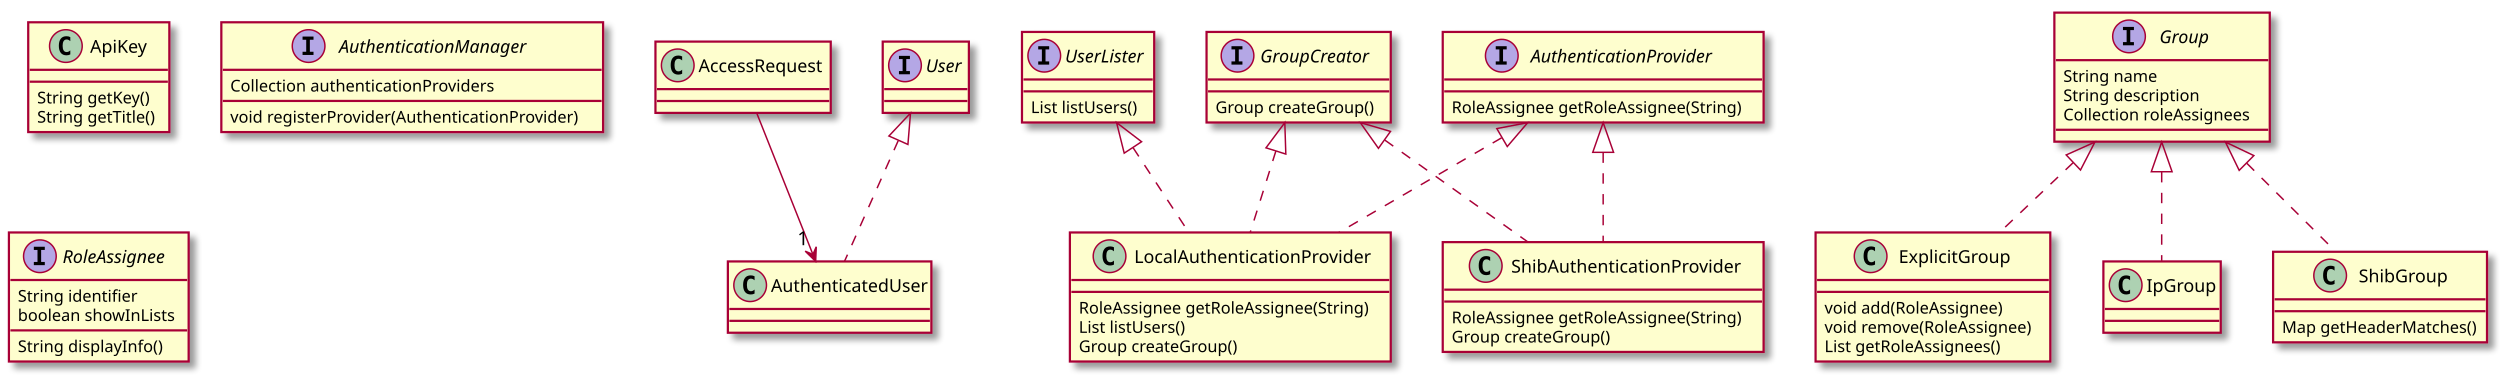
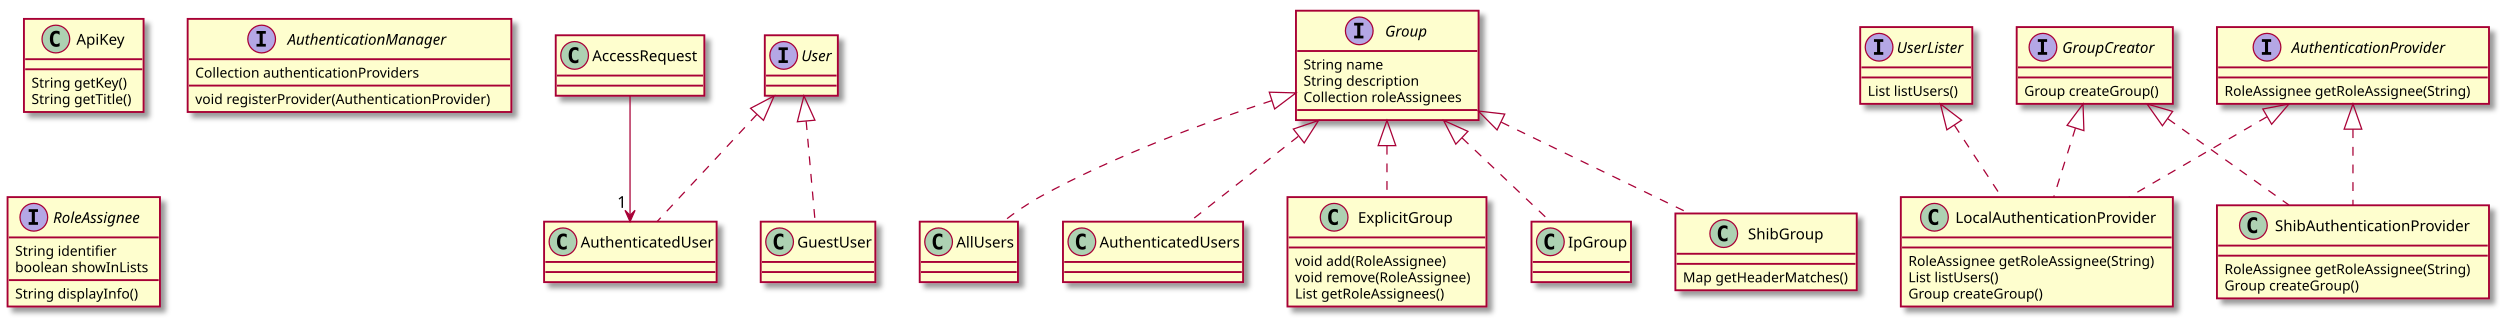
- <svg xmlns="http://www.w3.org/2000/svg" height="252pt" style="width:1683px;height:252px;" version="1.1" viewBox="0 0 1683 252" width="1683pt">
+ <svg xmlns="http://www.w3.org/2000/svg" height="252pt" style="width:1985px;height:252px;" version="1.1" viewBox="0 0 1985 252" width="1985pt">
  <defs>
    <filter height="300%" id="f1" width="300%" x="-1" y="-1">
      <feGaussianBlur result="blurOut" stdDeviation="2.0" />
      <feColorMatrix in="blurOut" result="blurOut2" type="matrix" values="0 0 0 0 0 0 0 0 0 0 0 0 0 0 0 0 0 0 .4 0" />
      <feOffset dx="4.0" dy="4.0" in="blurOut2" result="blurOut3" />
      <feBlend in="SourceGraphic" in2="blurOut3" mode="normal" />
    </filter>
  </defs>
  <g>
    <rect fill="#FEFECE" filter="url(#f1)" height="48" style="stroke: #A80036; stroke-width: 1.5;" width="118" x="441.25" y="28" />
    <ellipse cx="456.25" cy="44" fill="#ADD1B2" rx="11" ry="11" style="stroke: #A80036; stroke-width: 1.0;" />
    <path d="M459.223,49.643 Q458.642,49.942 458.003,50.091 Q457.364,50.241 456.658,50.241 Q454.151,50.241 452.832,48.589 Q451.512,46.937 451.512,43.816 Q451.512,40.687 452.832,39.035 Q454.151,37.383 456.658,37.383 Q457.364,37.383 458.011,37.532 Q458.659,37.682 459.223,37.98 L459.223,40.703 Q458.592,40.122 457.999,39.852 Q457.405,39.583 456.774,39.583 Q455.43,39.583 454.745,40.649 Q454.06,41.716 454.06,43.816 Q454.06,45.908 454.745,46.974 Q455.43,48.041 456.774,48.041 Q457.405,48.041 457.999,47.771 Q458.592,47.502 459.223,46.92 Z " />
    <text fill="#000000" font-family="sans-serif" font-size="12" lengthAdjust="spacingAndGlyphs" textLength="86" x="470.25" y="48.535">AccessRequest</text>
    <line style="stroke: #A80036; stroke-width: 1.5;" x1="442.25" x2="558.25" y1="60" y2="60" />
    <line style="stroke: #A80036; stroke-width: 1.5;" x1="442.25" x2="558.25" y1="68" y2="68" />
+     <rect fill="#FEFECE" filter="url(#f1)" height="48" style="stroke: #A80036; stroke-width: 1.5;" width="78" x="730.25" y="176" />
+     <ellipse cx="745.25" cy="192" fill="#ADD1B2" rx="11" ry="11" style="stroke: #A80036; stroke-width: 1.0;" />
+     <path d="M748.223,197.643 Q747.642,197.942 747.003,198.091 Q746.364,198.241 745.658,198.241 Q743.151,198.241 741.832,196.589 Q740.512,194.937 740.512,191.816 Q740.512,188.686 741.832,187.035 Q743.151,185.383 745.658,185.383 Q746.364,185.383 747.011,185.532 Q747.659,185.682 748.223,185.981 L748.223,188.703 Q747.592,188.122 746.999,187.852 Q746.405,187.583 745.774,187.583 Q744.43,187.583 743.745,188.649 Q743.06,189.716 743.06,191.816 Q743.06,193.908 743.745,194.974 Q744.43,196.041 745.774,196.041 Q746.405,196.041 746.999,195.771 Q747.592,195.501 748.223,194.92 Z " />
+     <text fill="#000000" font-family="sans-serif" font-size="12" lengthAdjust="spacingAndGlyphs" textLength="46" x="759.25" y="196.535">AllUsers</text>
+     <line style="stroke: #A80036; stroke-width: 1.5;" x1="731.25" x2="807.25" y1="208" y2="208" />
+     <line style="stroke: #A80036; stroke-width: 1.5;" x1="731.25" x2="807.25" y1="216" y2="216" />
    <rect fill="#FEFECE" filter="url(#f1)" height="73.91" style="stroke: #A80036; stroke-width: 1.5;" width="95" x="19" y="15" />
    <ellipse cx="44.35" cy="31" fill="#ADD1B2" rx="11" ry="11" style="stroke: #A80036; stroke-width: 1.0;" />
    <path d="M47.323,36.643 Q46.742,36.942 46.103,37.091 Q45.464,37.241 44.758,37.241 Q42.251,37.241 40.931,35.589 Q39.612,33.937 39.612,30.816 Q39.612,27.686 40.931,26.035 Q42.251,24.383 44.758,24.383 Q45.464,24.383 46.111,24.532 Q46.759,24.682 47.323,24.98 L47.323,27.703 Q46.692,27.122 46.099,26.852 Q45.505,26.582 44.874,26.582 Q43.53,26.582 42.845,27.649 Q42.16,28.716 42.16,30.816 Q42.16,32.908 42.845,33.974 Q43.53,35.041 44.874,35.041 Q45.505,35.041 46.099,34.771 Q46.692,34.502 47.323,33.92 Z " />
    <text fill="#000000" font-family="sans-serif" font-size="12" lengthAdjust="spacingAndGlyphs" textLength="40" x="60.65" y="35.535">ApiKey</text>
    <line style="stroke: #A80036; stroke-width: 1.5;" x1="20" x2="113" y1="47" y2="47" />
    <line style="stroke: #A80036; stroke-width: 1.5;" x1="20" x2="113" y1="55" y2="55" />
    <text fill="#000000" font-family="sans-serif" font-size="11" lengthAdjust="spacingAndGlyphs" textLength="79" x="25" y="69.635">String getKey()</text>
    <text fill="#000000" font-family="sans-serif" font-size="11" lengthAdjust="spacingAndGlyphs" textLength="83" x="25" y="82.59">String getTitle()</text>
-     <rect fill="#FEFECE" filter="url(#f1)" height="48" style="stroke: #A80036; stroke-width: 1.5;" width="137" x="490" y="176" />
-     <ellipse cx="505" cy="192" fill="#ADD1B2" rx="11" ry="11" style="stroke: #A80036; stroke-width: 1.0;" />
-     <path d="M507.973,197.643 Q507.392,197.942 506.753,198.091 Q506.114,198.241 505.408,198.241 Q502.901,198.241 501.582,196.589 Q500.262,194.937 500.262,191.816 Q500.262,188.686 501.582,187.035 Q502.901,185.383 505.408,185.383 Q506.114,185.383 506.761,185.532 Q507.409,185.682 507.973,185.981 L507.973,188.703 Q507.342,188.122 506.749,187.852 Q506.155,187.583 505.524,187.583 Q504.18,187.583 503.495,188.649 Q502.81,189.716 502.81,191.816 Q502.81,193.908 503.495,194.974 Q504.18,196.041 505.524,196.041 Q506.155,196.041 506.749,195.771 Q507.342,195.501 507.973,194.92 Z " />
-     <text fill="#000000" font-family="sans-serif" font-size="12" lengthAdjust="spacingAndGlyphs" textLength="105" x="519" y="196.535">AuthenticatedUser</text>
-     <line style="stroke: #A80036; stroke-width: 1.5;" x1="491" x2="626" y1="208" y2="208" />
-     <line style="stroke: #A80036; stroke-width: 1.5;" x1="491" x2="626" y1="216" y2="216" />
+     <rect fill="#FEFECE" filter="url(#f1)" height="48" style="stroke: #A80036; stroke-width: 1.5;" width="137" x="432" y="176" />
+     <ellipse cx="447" cy="192" fill="#ADD1B2" rx="11" ry="11" style="stroke: #A80036; stroke-width: 1.0;" />
+     <path d="M449.973,197.643 Q449.392,197.942 448.753,198.091 Q448.114,198.241 447.408,198.241 Q444.901,198.241 443.582,196.589 Q442.262,194.937 442.262,191.816 Q442.262,188.686 443.582,187.035 Q444.901,185.383 447.408,185.383 Q448.114,185.383 448.761,185.532 Q449.409,185.682 449.973,185.981 L449.973,188.703 Q449.342,188.122 448.749,187.852 Q448.155,187.583 447.524,187.583 Q446.18,187.583 445.495,188.649 Q444.81,189.716 444.81,191.816 Q444.81,193.908 445.495,194.974 Q446.18,196.041 447.524,196.041 Q448.155,196.041 448.749,195.771 Q449.342,195.501 449.973,194.92 Z " />
+     <text fill="#000000" font-family="sans-serif" font-size="12" lengthAdjust="spacingAndGlyphs" textLength="105" x="461" y="196.535">AuthenticatedUser</text>
+     <line style="stroke: #A80036; stroke-width: 1.5;" x1="433" x2="568" y1="208" y2="208" />
+     <line style="stroke: #A80036; stroke-width: 1.5;" x1="433" x2="568" y1="216" y2="216" />
+     <rect fill="#FEFECE" filter="url(#f1)" height="48" style="stroke: #A80036; stroke-width: 1.5;" width="143" x="844" y="176" />
+     <ellipse cx="859" cy="192" fill="#ADD1B2" rx="11" ry="11" style="stroke: #A80036; stroke-width: 1.0;" />
+     <path d="M861.973,197.643 Q861.392,197.942 860.753,198.091 Q860.114,198.241 859.408,198.241 Q856.901,198.241 855.582,196.589 Q854.262,194.937 854.262,191.816 Q854.262,188.686 855.582,187.035 Q856.901,185.383 859.408,185.383 Q860.114,185.383 860.761,185.532 Q861.409,185.682 861.973,185.981 L861.973,188.703 Q861.342,188.122 860.749,187.852 Q860.155,187.583 859.524,187.583 Q858.18,187.583 857.495,188.649 Q856.81,189.716 856.81,191.816 Q856.81,193.908 857.495,194.974 Q858.18,196.041 859.524,196.041 Q860.155,196.041 860.749,195.771 Q861.342,195.501 861.973,194.92 Z " />
+     <text fill="#000000" font-family="sans-serif" font-size="12" lengthAdjust="spacingAndGlyphs" textLength="111" x="873" y="196.535">AuthenticatedUsers</text>
+     <line style="stroke: #A80036; stroke-width: 1.5;" x1="845" x2="986" y1="208" y2="208" />
+     <line style="stroke: #A80036; stroke-width: 1.5;" x1="845" x2="986" y1="216" y2="216" />
    <rect fill="#FEFECE" filter="url(#f1)" height="73.91" style="stroke: #A80036; stroke-width: 1.5;" width="257" x="149" y="15" />
    <ellipse cx="207.75" cy="31" fill="#B4A7E5" rx="11" ry="11" style="stroke: #A80036; stroke-width: 1.0;" />
    <path d="M203.678,26.765 L203.678,24.607 L211.057,24.607 L211.057,26.765 L208.592,26.765 L208.592,34.842 L211.057,34.842 L211.057,37 L203.678,37 L203.678,34.842 L206.143,34.842 L206.143,26.765 Z " />
    <text fill="#000000" font-family="sans-serif" font-size="12" font-style="italic" lengthAdjust="spacingAndGlyphs" textLength="131" x="228.25" y="35.535">AuthenticationManager</text>
    <line style="stroke: #A80036; stroke-width: 1.5;" x1="150" x2="405" y1="47" y2="47" />
    <text fill="#000000" font-family="sans-serif" font-size="11" lengthAdjust="spacingAndGlyphs" textLength="185" x="155" y="61.635">Collection authenticationProviders</text>
    <line style="stroke: #A80036; stroke-width: 1.5;" x1="150" x2="405" y1="67.955" y2="67.955" />
    <text fill="#000000" font-family="sans-serif" font-size="11" lengthAdjust="spacingAndGlyphs" textLength="245" x="155" y="82.59">void registerProvider(AuthenticationProvider)</text>
-     <rect fill="#FEFECE" filter="url(#f1)" height="60.955" style="stroke: #A80036; stroke-width: 1.5;" width="216" x="971.25" y="21.5" />
-     <ellipse cx="1011" cy="37.5" fill="#B4A7E5" rx="11" ry="11" style="stroke: #A80036; stroke-width: 1.0;" />
-     <path d="M1006.928,33.265 L1006.928,31.107 L1014.307,31.107 L1014.307,33.265 L1011.842,33.265 L1011.842,41.342 L1014.307,41.342 L1014.307,43.5 L1006.928,43.5 L1006.928,41.342 L1009.393,41.342 L1009.393,33.265 Z " />
-     <text fill="#000000" font-family="sans-serif" font-size="12" font-style="italic" lengthAdjust="spacingAndGlyphs" textLength="129" x="1030.5" y="42.035">AuthenticationProvider</text>
-     <line style="stroke: #A80036; stroke-width: 1.5;" x1="972.25" x2="1186.25" y1="53.5" y2="53.5" />
-     <line style="stroke: #A80036; stroke-width: 1.5;" x1="972.25" x2="1186.25" y1="61.5" y2="61.5" />
-     <text fill="#000000" font-family="sans-serif" font-size="11" lengthAdjust="spacingAndGlyphs" textLength="204" x="977.25" y="76.135">RoleAssignee getRoleAssignee(String)</text>
-     <rect fill="#FEFECE" filter="url(#f1)" height="86.865" style="stroke: #A80036; stroke-width: 1.5;" width="158" x="1222.25" y="156.5" />
-     <ellipse cx="1259.3" cy="172.5" fill="#ADD1B2" rx="11" ry="11" style="stroke: #A80036; stroke-width: 1.0;" />
-     <path d="M1262.273,178.143 Q1261.692,178.442 1261.053,178.591 Q1260.414,178.741 1259.708,178.741 Q1257.201,178.741 1255.881,177.089 Q1254.562,175.437 1254.562,172.316 Q1254.562,169.186 1255.881,167.535 Q1257.201,165.883 1259.708,165.883 Q1260.414,165.883 1261.061,166.032 Q1261.709,166.182 1262.273,166.481 L1262.273,169.203 Q1261.642,168.622 1261.049,168.352 Q1260.455,168.083 1259.824,168.083 Q1258.48,168.083 1257.795,169.149 Q1257.11,170.216 1257.11,172.316 Q1257.11,174.408 1257.795,175.474 Q1258.48,176.541 1259.824,176.541 Q1260.455,176.541 1261.049,176.271 Q1261.642,176.001 1262.273,175.42 Z " />
-     <text fill="#000000" font-family="sans-serif" font-size="12" lengthAdjust="spacingAndGlyphs" textLength="77" x="1278.2" y="177.035">ExplicitGroup</text>
-     <line style="stroke: #A80036; stroke-width: 1.5;" x1="1223.25" x2="1379.25" y1="188.5" y2="188.5" />
-     <line style="stroke: #A80036; stroke-width: 1.5;" x1="1223.25" x2="1379.25" y1="196.5" y2="196.5" />
-     <text fill="#000000" font-family="sans-serif" font-size="11" lengthAdjust="spacingAndGlyphs" textLength="126" x="1228.25" y="211.135">void add(RoleAssignee)</text>
-     <text fill="#000000" font-family="sans-serif" font-size="11" lengthAdjust="spacingAndGlyphs" textLength="146" x="1228.25" y="224.09">void remove(RoleAssignee)</text>
-     <text fill="#000000" font-family="sans-serif" font-size="11" lengthAdjust="spacingAndGlyphs" textLength="125" x="1228.25" y="237.045">List getRoleAssignees()</text>
-     <rect fill="#FEFECE" filter="url(#f1)" height="86.865" style="stroke: #A80036; stroke-width: 1.5;" width="145" x="1383" y="8.5" />
-     <ellipse cx="1433.25" cy="24.5" fill="#B4A7E5" rx="11" ry="11" style="stroke: #A80036; stroke-width: 1.0;" />
-     <path d="M1429.178,20.265 L1429.178,18.107 L1436.557,18.107 L1436.557,20.265 L1434.092,20.265 L1434.092,28.342 L1436.557,28.342 L1436.557,30.5 L1429.178,30.5 L1429.178,28.342 L1431.643,28.342 L1431.643,20.265 Z " />
-     <text fill="#000000" font-family="sans-serif" font-size="12" font-style="italic" lengthAdjust="spacingAndGlyphs" textLength="36" x="1453.75" y="29.035">Group</text>
-     <line style="stroke: #A80036; stroke-width: 1.5;" x1="1384" x2="1527" y1="40.5" y2="40.5" />
-     <text fill="#000000" font-family="sans-serif" font-size="11" lengthAdjust="spacingAndGlyphs" textLength="64" x="1389" y="55.135">String name</text>
-     <text fill="#000000" font-family="sans-serif" font-size="11" lengthAdjust="spacingAndGlyphs" textLength="96" x="1389" y="68.09">String description</text>
-     <text fill="#000000" font-family="sans-serif" font-size="11" lengthAdjust="spacingAndGlyphs" textLength="133" x="1389" y="81.045">Collection roleAssignees</text>
-     <line style="stroke: #A80036; stroke-width: 1.5;" x1="1384" x2="1527" y1="87.365" y2="87.365" />
-     <rect fill="#FEFECE" filter="url(#f1)" height="60.955" style="stroke: #A80036; stroke-width: 1.5;" width="124" x="812.25" y="21.5" />
-     <ellipse cx="833.1" cy="37.5" fill="#B4A7E5" rx="11" ry="11" style="stroke: #A80036; stroke-width: 1.0;" />
-     <path d="M829.028,33.265 L829.028,31.107 L836.407,31.107 L836.407,33.265 L833.942,33.265 L833.942,41.342 L836.407,41.342 L836.407,43.5 L829.028,43.5 L829.028,41.342 L831.493,41.342 L831.493,33.265 Z " />
-     <text fill="#000000" font-family="sans-serif" font-size="12" font-style="italic" lengthAdjust="spacingAndGlyphs" textLength="79" x="848.4" y="42.035">GroupCreator</text>
-     <line style="stroke: #A80036; stroke-width: 1.5;" x1="813.25" x2="935.25" y1="53.5" y2="53.5" />
-     <line style="stroke: #A80036; stroke-width: 1.5;" x1="813.25" x2="935.25" y1="61.5" y2="61.5" />
-     <text fill="#000000" font-family="sans-serif" font-size="11" lengthAdjust="spacingAndGlyphs" textLength="112" x="818.25" y="76.135">Group createGroup()</text>
-     <rect fill="#FEFECE" filter="url(#f1)" height="48" style="stroke: #A80036; stroke-width: 1.5;" width="79" x="1416" y="176" />
-     <ellipse cx="1431" cy="192" fill="#ADD1B2" rx="11" ry="11" style="stroke: #A80036; stroke-width: 1.0;" />
-     <path d="M1433.973,197.643 Q1433.392,197.942 1432.753,198.091 Q1432.114,198.241 1431.408,198.241 Q1428.901,198.241 1427.582,196.589 Q1426.262,194.937 1426.262,191.816 Q1426.262,188.686 1427.582,187.035 Q1428.901,185.383 1431.408,185.383 Q1432.114,185.383 1432.761,185.532 Q1433.409,185.682 1433.973,185.981 L1433.973,188.703 Q1433.342,188.122 1432.749,187.852 Q1432.155,187.583 1431.524,187.583 Q1430.18,187.583 1429.495,188.649 Q1428.81,189.716 1428.81,191.816 Q1428.81,193.908 1429.495,194.974 Q1430.18,196.041 1431.524,196.041 Q1432.155,196.041 1432.749,195.771 Q1433.342,195.501 1433.973,194.92 Z " />
-     <text fill="#000000" font-family="sans-serif" font-size="12" lengthAdjust="spacingAndGlyphs" textLength="47" x="1445" y="196.535">IpGroup</text>
-     <line style="stroke: #A80036; stroke-width: 1.5;" x1="1417" x2="1494" y1="208" y2="208" />
-     <line style="stroke: #A80036; stroke-width: 1.5;" x1="1417" x2="1494" y1="216" y2="216" />
-     <rect fill="#FEFECE" filter="url(#f1)" height="86.865" style="stroke: #A80036; stroke-width: 1.5;" width="216" x="720.25" y="156.5" />
-     <ellipse cx="746.95" cy="172.5" fill="#ADD1B2" rx="11" ry="11" style="stroke: #A80036; stroke-width: 1.0;" />
-     <path d="M749.923,178.143 Q749.342,178.442 748.703,178.591 Q748.064,178.741 747.358,178.741 Q744.851,178.741 743.532,177.089 Q742.212,175.437 742.212,172.316 Q742.212,169.186 743.532,167.535 Q744.851,165.883 747.358,165.883 Q748.064,165.883 748.711,166.032 Q749.359,166.182 749.923,166.481 L749.923,169.203 Q749.292,168.622 748.699,168.352 Q748.105,168.083 747.474,168.083 Q746.13,168.083 745.445,169.149 Q744.76,170.216 744.76,172.316 Q744.76,174.408 745.445,175.474 Q746.13,176.541 747.474,176.541 Q748.105,176.541 748.699,176.271 Q749.292,176.001 749.923,175.42 Z " />
-     <text fill="#000000" font-family="sans-serif" font-size="12" lengthAdjust="spacingAndGlyphs" textLength="158" x="763.55" y="177.035">LocalAuthenticationProvider</text>
-     <line style="stroke: #A80036; stroke-width: 1.5;" x1="721.25" x2="935.25" y1="188.5" y2="188.5" />
-     <line style="stroke: #A80036; stroke-width: 1.5;" x1="721.25" x2="935.25" y1="196.5" y2="196.5" />
-     <text fill="#000000" font-family="sans-serif" font-size="11" lengthAdjust="spacingAndGlyphs" textLength="204" x="726.25" y="211.135">RoleAssignee getRoleAssignee(String)</text>
-     <text fill="#000000" font-family="sans-serif" font-size="11" lengthAdjust="spacingAndGlyphs" textLength="77" x="726.25" y="224.09">List listUsers()</text>
-     <text fill="#000000" font-family="sans-serif" font-size="11" lengthAdjust="spacingAndGlyphs" textLength="112" x="726.25" y="237.045">Group createGroup()</text>
+     <rect fill="#FEFECE" filter="url(#f1)" height="60.955" style="stroke: #A80036; stroke-width: 1.5;" width="216" x="1760.25" y="21.5" />
+     <ellipse cx="1800" cy="37.5" fill="#B4A7E5" rx="11" ry="11" style="stroke: #A80036; stroke-width: 1.0;" />
+     <path d="M1795.928,33.265 L1795.928,31.107 L1803.307,31.107 L1803.307,33.265 L1800.842,33.265 L1800.842,41.342 L1803.307,41.342 L1803.307,43.5 L1795.928,43.5 L1795.928,41.342 L1798.393,41.342 L1798.393,33.265 Z " />
+     <text fill="#000000" font-family="sans-serif" font-size="12" font-style="italic" lengthAdjust="spacingAndGlyphs" textLength="129" x="1819.5" y="42.035">AuthenticationProvider</text>
+     <line style="stroke: #A80036; stroke-width: 1.5;" x1="1761.25" x2="1975.25" y1="53.5" y2="53.5" />
+     <line style="stroke: #A80036; stroke-width: 1.5;" x1="1761.25" x2="1975.25" y1="61.5" y2="61.5" />
+     <text fill="#000000" font-family="sans-serif" font-size="11" lengthAdjust="spacingAndGlyphs" textLength="204" x="1766.25" y="76.135">RoleAssignee getRoleAssignee(String)</text>
+     <rect fill="#FEFECE" filter="url(#f1)" height="86.865" style="stroke: #A80036; stroke-width: 1.5;" width="158" x="1022.25" y="156.5" />
+     <ellipse cx="1059.3" cy="172.5" fill="#ADD1B2" rx="11" ry="11" style="stroke: #A80036; stroke-width: 1.0;" />
+     <path d="M1062.273,178.143 Q1061.692,178.442 1061.053,178.591 Q1060.414,178.741 1059.708,178.741 Q1057.201,178.741 1055.881,177.089 Q1054.562,175.437 1054.562,172.316 Q1054.562,169.186 1055.881,167.535 Q1057.201,165.883 1059.708,165.883 Q1060.414,165.883 1061.061,166.032 Q1061.709,166.182 1062.273,166.481 L1062.273,169.203 Q1061.642,168.622 1061.049,168.352 Q1060.455,168.083 1059.824,168.083 Q1058.48,168.083 1057.795,169.149 Q1057.11,170.216 1057.11,172.316 Q1057.11,174.408 1057.795,175.474 Q1058.48,176.541 1059.824,176.541 Q1060.455,176.541 1061.049,176.271 Q1061.642,176.001 1062.273,175.42 Z " />
+     <text fill="#000000" font-family="sans-serif" font-size="12" lengthAdjust="spacingAndGlyphs" textLength="77" x="1078.2" y="177.035">ExplicitGroup</text>
+     <line style="stroke: #A80036; stroke-width: 1.5;" x1="1023.25" x2="1179.25" y1="188.5" y2="188.5" />
+     <line style="stroke: #A80036; stroke-width: 1.5;" x1="1023.25" x2="1179.25" y1="196.5" y2="196.5" />
+     <text fill="#000000" font-family="sans-serif" font-size="11" lengthAdjust="spacingAndGlyphs" textLength="126" x="1028.25" y="211.135">void add(RoleAssignee)</text>
+     <text fill="#000000" font-family="sans-serif" font-size="11" lengthAdjust="spacingAndGlyphs" textLength="146" x="1028.25" y="224.09">void remove(RoleAssignee)</text>
+     <text fill="#000000" font-family="sans-serif" font-size="11" lengthAdjust="spacingAndGlyphs" textLength="125" x="1028.25" y="237.045">List getRoleAssignees()</text>
+     <rect fill="#FEFECE" filter="url(#f1)" height="86.865" style="stroke: #A80036; stroke-width: 1.5;" width="145" x="1029" y="8.5" />
+     <ellipse cx="1079.25" cy="24.5" fill="#B4A7E5" rx="11" ry="11" style="stroke: #A80036; stroke-width: 1.0;" />
+     <path d="M1075.178,20.265 L1075.178,18.107 L1082.557,18.107 L1082.557,20.265 L1080.092,20.265 L1080.092,28.342 L1082.557,28.342 L1082.557,30.5 L1075.178,30.5 L1075.178,28.342 L1077.643,28.342 L1077.643,20.265 Z " />
+     <text fill="#000000" font-family="sans-serif" font-size="12" font-style="italic" lengthAdjust="spacingAndGlyphs" textLength="36" x="1099.75" y="29.035">Group</text>
+     <line style="stroke: #A80036; stroke-width: 1.5;" x1="1030" x2="1173" y1="40.5" y2="40.5" />
+     <text fill="#000000" font-family="sans-serif" font-size="11" lengthAdjust="spacingAndGlyphs" textLength="64" x="1035" y="55.135">String name</text>
+     <text fill="#000000" font-family="sans-serif" font-size="11" lengthAdjust="spacingAndGlyphs" textLength="96" x="1035" y="68.09">String description</text>
+     <text fill="#000000" font-family="sans-serif" font-size="11" lengthAdjust="spacingAndGlyphs" textLength="133" x="1035" y="81.045">Collection roleAssignees</text>
+     <line style="stroke: #A80036; stroke-width: 1.5;" x1="1030" x2="1173" y1="87.365" y2="87.365" />
+     <rect fill="#FEFECE" filter="url(#f1)" height="60.955" style="stroke: #A80036; stroke-width: 1.5;" width="124" x="1601.25" y="21.5" />
+     <ellipse cx="1622.1" cy="37.5" fill="#B4A7E5" rx="11" ry="11" style="stroke: #A80036; stroke-width: 1.0;" />
+     <path d="M1618.028,33.265 L1618.028,31.107 L1625.407,31.107 L1625.407,33.265 L1622.942,33.265 L1622.942,41.342 L1625.407,41.342 L1625.407,43.5 L1618.028,43.5 L1618.028,41.342 L1620.493,41.342 L1620.493,33.265 Z " />
+     <text fill="#000000" font-family="sans-serif" font-size="12" font-style="italic" lengthAdjust="spacingAndGlyphs" textLength="79" x="1637.4" y="42.035">GroupCreator</text>
+     <line style="stroke: #A80036; stroke-width: 1.5;" x1="1602.25" x2="1724.25" y1="53.5" y2="53.5" />
+     <line style="stroke: #A80036; stroke-width: 1.5;" x1="1602.25" x2="1724.25" y1="61.5" y2="61.5" />
+     <text fill="#000000" font-family="sans-serif" font-size="11" lengthAdjust="spacingAndGlyphs" textLength="112" x="1607.25" y="76.135">Group createGroup()</text>
+     <rect fill="#FEFECE" filter="url(#f1)" height="48" style="stroke: #A80036; stroke-width: 1.5;" width="91" x="604" y="176" />
+     <ellipse cx="619" cy="192" fill="#ADD1B2" rx="11" ry="11" style="stroke: #A80036; stroke-width: 1.0;" />
+     <path d="M621.973,197.643 Q621.392,197.942 620.753,198.091 Q620.114,198.241 619.408,198.241 Q616.901,198.241 615.582,196.589 Q614.262,194.937 614.262,191.816 Q614.262,188.686 615.582,187.035 Q616.901,185.383 619.408,185.383 Q620.114,185.383 620.761,185.532 Q621.409,185.682 621.973,185.981 L621.973,188.703 Q621.342,188.122 620.749,187.852 Q620.155,187.583 619.524,187.583 Q618.18,187.583 617.495,188.649 Q616.81,189.716 616.81,191.816 Q616.81,193.908 617.495,194.974 Q618.18,196.041 619.524,196.041 Q620.155,196.041 620.749,195.771 Q621.342,195.501 621.973,194.92 Z " />
+     <text fill="#000000" font-family="sans-serif" font-size="12" lengthAdjust="spacingAndGlyphs" textLength="59" x="633" y="196.535">GuestUser</text>
+     <line style="stroke: #A80036; stroke-width: 1.5;" x1="605" x2="694" y1="208" y2="208" />
+     <line style="stroke: #A80036; stroke-width: 1.5;" x1="605" x2="694" y1="216" y2="216" />
+     <rect fill="#FEFECE" filter="url(#f1)" height="48" style="stroke: #A80036; stroke-width: 1.5;" width="79" x="1216" y="176" />
+     <ellipse cx="1231" cy="192" fill="#ADD1B2" rx="11" ry="11" style="stroke: #A80036; stroke-width: 1.0;" />
+     <path d="M1233.973,197.643 Q1233.392,197.942 1232.753,198.091 Q1232.114,198.241 1231.408,198.241 Q1228.901,198.241 1227.582,196.589 Q1226.262,194.937 1226.262,191.816 Q1226.262,188.686 1227.582,187.035 Q1228.901,185.383 1231.408,185.383 Q1232.114,185.383 1232.761,185.532 Q1233.409,185.682 1233.973,185.981 L1233.973,188.703 Q1233.342,188.122 1232.749,187.852 Q1232.155,187.583 1231.524,187.583 Q1230.18,187.583 1229.495,188.649 Q1228.81,189.716 1228.81,191.816 Q1228.81,193.908 1229.495,194.974 Q1230.18,196.041 1231.524,196.041 Q1232.155,196.041 1232.749,195.771 Q1233.342,195.501 1233.973,194.92 Z " />
+     <text fill="#000000" font-family="sans-serif" font-size="12" lengthAdjust="spacingAndGlyphs" textLength="47" x="1245" y="196.535">IpGroup</text>
+     <line style="stroke: #A80036; stroke-width: 1.5;" x1="1217" x2="1294" y1="208" y2="208" />
+     <line style="stroke: #A80036; stroke-width: 1.5;" x1="1217" x2="1294" y1="216" y2="216" />
+     <rect fill="#FEFECE" filter="url(#f1)" height="86.865" style="stroke: #A80036; stroke-width: 1.5;" width="216" x="1509.25" y="156.5" />
+     <ellipse cx="1535.95" cy="172.5" fill="#ADD1B2" rx="11" ry="11" style="stroke: #A80036; stroke-width: 1.0;" />
+     <path d="M1538.923,178.143 Q1538.342,178.442 1537.703,178.591 Q1537.064,178.741 1536.358,178.741 Q1533.851,178.741 1532.532,177.089 Q1531.212,175.437 1531.212,172.316 Q1531.212,169.186 1532.532,167.535 Q1533.851,165.883 1536.358,165.883 Q1537.064,165.883 1537.711,166.032 Q1538.359,166.182 1538.923,166.481 L1538.923,169.203 Q1538.292,168.622 1537.699,168.352 Q1537.105,168.083 1536.474,168.083 Q1535.13,168.083 1534.445,169.149 Q1533.76,170.216 1533.76,172.316 Q1533.76,174.408 1534.445,175.474 Q1535.13,176.541 1536.474,176.541 Q1537.105,176.541 1537.699,176.271 Q1538.292,176.001 1538.923,175.42 Z " />
+     <text fill="#000000" font-family="sans-serif" font-size="12" lengthAdjust="spacingAndGlyphs" textLength="158" x="1552.55" y="177.035">LocalAuthenticationProvider</text>
+     <line style="stroke: #A80036; stroke-width: 1.5;" x1="1510.25" x2="1724.25" y1="188.5" y2="188.5" />
+     <line style="stroke: #A80036; stroke-width: 1.5;" x1="1510.25" x2="1724.25" y1="196.5" y2="196.5" />
+     <text fill="#000000" font-family="sans-serif" font-size="11" lengthAdjust="spacingAndGlyphs" textLength="204" x="1515.25" y="211.135">RoleAssignee getRoleAssignee(String)</text>
+     <text fill="#000000" font-family="sans-serif" font-size="11" lengthAdjust="spacingAndGlyphs" textLength="77" x="1515.25" y="224.09">List listUsers()</text>
+     <text fill="#000000" font-family="sans-serif" font-size="11" lengthAdjust="spacingAndGlyphs" textLength="112" x="1515.25" y="237.045">Group createGroup()</text>
    <rect fill="#FEFECE" filter="url(#f1)" height="86.865" style="stroke: #A80036; stroke-width: 1.5;" width="121" x="6" y="156.5" />
    <ellipse cx="26.85" cy="172.5" fill="#B4A7E5" rx="11" ry="11" style="stroke: #A80036; stroke-width: 1.0;" />
    <path d="M22.778,168.265 L22.778,166.107 L30.157,166.107 L30.157,168.265 L27.692,168.265 L27.692,176.342 L30.157,176.342 L30.157,178.5 L22.778,178.5 L22.778,176.342 L25.243,176.342 L25.243,168.265 Z " />
    <text fill="#000000" font-family="sans-serif" font-size="12" font-style="italic" lengthAdjust="spacingAndGlyphs" textLength="76" x="42.15" y="177.035">RoleAssignee</text>
    <line style="stroke: #A80036; stroke-width: 1.5;" x1="7" x2="126" y1="188.5" y2="188.5" />
    <text fill="#000000" font-family="sans-serif" font-size="11" lengthAdjust="spacingAndGlyphs" textLength="83" x="12" y="203.135">String identifier</text>
    <text fill="#000000" font-family="sans-serif" font-size="11" lengthAdjust="spacingAndGlyphs" textLength="109" x="12" y="216.09">boolean showInLists</text>
    <line style="stroke: #A80036; stroke-width: 1.5;" x1="7" x2="126" y1="222.41" y2="222.41" />
    <text fill="#000000" font-family="sans-serif" font-size="11" lengthAdjust="spacingAndGlyphs" textLength="102" x="12" y="237.045">String displayInfo()</text>
-     <rect fill="#FEFECE" filter="url(#f1)" height="73.91" style="stroke: #A80036; stroke-width: 1.5;" width="216" x="971.25" y="163" />
-     <ellipse cx="1000.2" cy="179" fill="#ADD1B2" rx="11" ry="11" style="stroke: #A80036; stroke-width: 1.0;" />
-     <path d="M1003.173,184.643 Q1002.592,184.942 1001.953,185.091 Q1001.314,185.241 1000.608,185.241 Q998.101,185.241 996.782,183.589 Q995.462,181.937 995.462,178.816 Q995.462,175.686 996.782,174.035 Q998.101,172.383 1000.608,172.383 Q1001.314,172.383 1001.961,172.532 Q1002.609,172.682 1003.173,172.981 L1003.173,175.703 Q1002.542,175.122 1001.949,174.852 Q1001.355,174.583 1000.724,174.583 Q999.38,174.583 998.695,175.649 Q998.01,176.716 998.01,178.816 Q998.01,180.908 998.695,181.974 Q999.38,183.041 1000.724,183.041 Q1001.355,183.041 1001.949,182.771 Q1002.542,182.501 1003.173,181.92 Z " />
-     <text fill="#000000" font-family="sans-serif" font-size="12" lengthAdjust="spacingAndGlyphs" textLength="153" x="1017.3" y="183.535">ShibAuthenticationProvider</text>
-     <line style="stroke: #A80036; stroke-width: 1.5;" x1="972.25" x2="1186.25" y1="195" y2="195" />
-     <line style="stroke: #A80036; stroke-width: 1.5;" x1="972.25" x2="1186.25" y1="203" y2="203" />
-     <text fill="#000000" font-family="sans-serif" font-size="11" lengthAdjust="spacingAndGlyphs" textLength="204" x="977.25" y="217.635">RoleAssignee getRoleAssignee(String)</text>
-     <text fill="#000000" font-family="sans-serif" font-size="11" lengthAdjust="spacingAndGlyphs" textLength="112" x="977.25" y="230.59">Group createGroup()</text>
-     <rect fill="#FEFECE" filter="url(#f1)" height="60.955" style="stroke: #A80036; stroke-width: 1.5;" width="144" x="1530.25" y="169.5" />
-     <ellipse cx="1568.65" cy="185.5" fill="#ADD1B2" rx="11" ry="11" style="stroke: #A80036; stroke-width: 1.0;" />
-     <path d="M1571.623,191.143 Q1571.042,191.442 1570.403,191.591 Q1569.764,191.741 1569.058,191.741 Q1566.551,191.741 1565.232,190.089 Q1563.912,188.437 1563.912,185.316 Q1563.912,182.186 1565.232,180.535 Q1566.551,178.883 1569.058,178.883 Q1569.764,178.883 1570.411,179.032 Q1571.059,179.182 1571.623,179.481 L1571.623,182.203 Q1570.992,181.622 1570.399,181.352 Q1569.805,181.083 1569.174,181.083 Q1567.83,181.083 1567.145,182.149 Q1566.46,183.216 1566.46,185.316 Q1566.46,187.408 1567.145,188.474 Q1567.83,189.541 1569.174,189.541 Q1569.805,189.541 1570.399,189.271 Q1570.992,189.001 1571.623,188.42 Z " />
-     <text fill="#000000" font-family="sans-serif" font-size="12" lengthAdjust="spacingAndGlyphs" textLength="60" x="1587.85" y="190.035">ShibGroup</text>
-     <line style="stroke: #A80036; stroke-width: 1.5;" x1="1531.25" x2="1673.25" y1="201.5" y2="201.5" />
-     <line style="stroke: #A80036; stroke-width: 1.5;" x1="1531.25" x2="1673.25" y1="209.5" y2="209.5" />
-     <text fill="#000000" font-family="sans-serif" font-size="11" lengthAdjust="spacingAndGlyphs" textLength="132" x="1536.25" y="224.135">Map getHeaderMatches()</text>
-     <rect fill="#FEFECE" filter="url(#f1)" height="48" style="stroke: #A80036; stroke-width: 1.5;" width="58" x="594.25" y="28" />
-     <ellipse cx="609.25" cy="44" fill="#B4A7E5" rx="11" ry="11" style="stroke: #A80036; stroke-width: 1.0;" />
-     <path d="M605.178,39.765 L605.178,37.607 L612.557,37.607 L612.557,39.765 L610.092,39.765 L610.092,47.842 L612.557,47.842 L612.557,50 L605.178,50 L605.178,47.842 L607.643,47.842 L607.643,39.765 Z " />
-     <text fill="#000000" font-family="sans-serif" font-size="12" font-style="italic" lengthAdjust="spacingAndGlyphs" textLength="26" x="623.25" y="48.535">User</text>
-     <line style="stroke: #A80036; stroke-width: 1.5;" x1="595.25" x2="651.25" y1="60" y2="60" />
-     <line style="stroke: #A80036; stroke-width: 1.5;" x1="595.25" x2="651.25" y1="68" y2="68" />
-     <rect fill="#FEFECE" filter="url(#f1)" height="60.955" style="stroke: #A80036; stroke-width: 1.5;" width="89" x="688" y="21.5" />
-     <ellipse cx="703" cy="37.5" fill="#B4A7E5" rx="11" ry="11" style="stroke: #A80036; stroke-width: 1.0;" />
-     <path d="M698.928,33.265 L698.928,31.107 L706.307,31.107 L706.307,33.265 L703.842,33.265 L703.842,41.342 L706.307,41.342 L706.307,43.5 L698.928,43.5 L698.928,41.342 L701.393,41.342 L701.393,33.265 Z " />
-     <text fill="#000000" font-family="sans-serif" font-size="12" font-style="italic" lengthAdjust="spacingAndGlyphs" textLength="57" x="717" y="42.035">UserLister</text>
-     <line style="stroke: #A80036; stroke-width: 1.5;" x1="689" x2="776" y1="53.5" y2="53.5" />
-     <line style="stroke: #A80036; stroke-width: 1.5;" x1="689" x2="776" y1="61.5" y2="61.5" />
-     <text fill="#000000" font-family="sans-serif" font-size="11" lengthAdjust="spacingAndGlyphs" textLength="77" x="694" y="76.135">List listUsers()</text>
-     <path d="M1455.25,115.774 C1455.25,136.998 1455.25,159.399 1455.25,175.607 " fill="none" style="stroke: #A80036; stroke-width: 1.0; stroke-dasharray: 7.0,7.0;" />
-     <polygon fill="none" points="1448.25,115.622,1455.25,95.622,1462.25,115.622,1448.25,115.622" style="stroke: #A80036; stroke-width: 1.0;" />
-     <path d="M1079.25,102.632 C1079.25,122.353 1079.25,144.619 1079.25,162.775 " fill="none" style="stroke: #A80036; stroke-width: 1.0; stroke-dasharray: 7.0,7.0;" />
-     <polygon fill="none" points="1072.25,102.545,1079.25,82.545,1086.25,102.545,1072.25,102.545" style="stroke: #A80036; stroke-width: 1.0;" />
-     <path d="M932.257,94.312 C962.531,115.873 999.231,142.011 1028.39,162.775 " fill="none" style="stroke: #A80036; stroke-width: 1.0; stroke-dasharray: 7.0,7.0;" />
-     <polygon fill="none" points="927.965,99.849,915.735,82.545,936.086,88.446,927.965,99.849" style="stroke: #A80036; stroke-width: 1.0;" />
-     <path d="M509.44,76.134 C519.664,101.87 536.181,143.446 547.127,171 " fill="none" style="stroke: #A80036; stroke-width: 1.0;" />
-     <polygon fill="#A80036" points="549.103,175.974,549.498,166.133,547.257,171.327,542.063,169.087,549.103,175.974" style="stroke: #A80036; stroke-width: 1.0;" />
-     <text fill="#000000" font-family="sans-serif" font-size="13" lengthAdjust="spacingAndGlyphs" textLength="8" x="536.774" y="165.057">1</text>
-     <path d="M1395.63,109.526 C1379.22,125.082 1361.7,141.692 1346.26,156.325 " fill="none" style="stroke: #A80036; stroke-width: 1.0; stroke-dasharray: 7.0,7.0;" />
-     <polygon fill="none" points="1390.96,104.302,1410.29,95.622,1400.59,114.462,1390.96,104.302" style="stroke: #A80036; stroke-width: 1.0;" />
-     <path d="M1512.56,109.924 C1532.89,130.116 1554.96,152.033 1572.12,169.075 " fill="none" style="stroke: #A80036; stroke-width: 1.0; stroke-dasharray: 7.0,7.0;" />
-     <polygon fill="none" points="1507.42,114.682,1498.16,95.622,1517.29,104.749,1507.42,114.682" style="stroke: #A80036; stroke-width: 1.0;" />
-     <path d="M604.682,94.706 C592.932,121.1 578.183,154.227 568.501,175.974 " fill="none" style="stroke: #A80036; stroke-width: 1.0; stroke-dasharray: 7.0,7.0;" />
-     <polygon fill="none" points="598.421,91.558,612.951,76.134,611.211,97.252,598.421,91.558" style="stroke: #A80036; stroke-width: 1.0;" />
-     <path d="M1010.92,92.748 C976.963,112.498 935.909,136.377 901.329,156.492 " fill="none" style="stroke: #A80036; stroke-width: 1.0; stroke-dasharray: 7.0,7.0;" />
-     <polygon fill="none" points="1007.65,86.551,1028.46,82.545,1014.69,98.652,1007.65,86.551" style="stroke: #A80036; stroke-width: 1.0;" />
-     <path d="M762.787,99.442 C774.815,117.734 788.536,138.602 800.299,156.492 " fill="none" style="stroke: #A80036; stroke-width: 1.0; stroke-dasharray: 7.0,7.0;" />
-     <polygon fill="none" points="756.816,103.102,751.677,82.545,768.514,95.411,756.816,103.102" style="stroke: #A80036; stroke-width: 1.0;" />
-     <path d="M858.897,101.729 C853.311,119.459 847.046,139.344 841.643,156.492 " fill="none" style="stroke: #A80036; stroke-width: 1.0; stroke-dasharray: 7.0,7.0;" />
-     <polygon fill="none" points="852.255,99.517,864.941,82.545,865.607,103.724,852.255,99.517" style="stroke: #A80036; stroke-width: 1.0;" />
+     <rect fill="#FEFECE" filter="url(#f1)" height="73.91" style="stroke: #A80036; stroke-width: 1.5;" width="216" x="1760.25" y="163" />
+     <ellipse cx="1789.2" cy="179" fill="#ADD1B2" rx="11" ry="11" style="stroke: #A80036; stroke-width: 1.0;" />
+     <path d="M1792.173,184.643 Q1791.592,184.942 1790.953,185.091 Q1790.314,185.241 1789.608,185.241 Q1787.101,185.241 1785.782,183.589 Q1784.462,181.937 1784.462,178.816 Q1784.462,175.686 1785.782,174.035 Q1787.101,172.383 1789.608,172.383 Q1790.314,172.383 1790.961,172.532 Q1791.609,172.682 1792.173,172.981 L1792.173,175.703 Q1791.542,175.122 1790.949,174.852 Q1790.355,174.583 1789.724,174.583 Q1788.38,174.583 1787.695,175.649 Q1787.01,176.716 1787.01,178.816 Q1787.01,180.908 1787.695,181.974 Q1788.38,183.041 1789.724,183.041 Q1790.355,183.041 1790.949,182.771 Q1791.542,182.501 1792.173,181.92 Z " />
+     <text fill="#000000" font-family="sans-serif" font-size="12" lengthAdjust="spacingAndGlyphs" textLength="153" x="1806.3" y="183.535">ShibAuthenticationProvider</text>
+     <line style="stroke: #A80036; stroke-width: 1.5;" x1="1761.25" x2="1975.25" y1="195" y2="195" />
+     <line style="stroke: #A80036; stroke-width: 1.5;" x1="1761.25" x2="1975.25" y1="203" y2="203" />
+     <text fill="#000000" font-family="sans-serif" font-size="11" lengthAdjust="spacingAndGlyphs" textLength="204" x="1766.25" y="217.635">RoleAssignee getRoleAssignee(String)</text>
+     <text fill="#000000" font-family="sans-serif" font-size="11" lengthAdjust="spacingAndGlyphs" textLength="112" x="1766.25" y="230.59">Group createGroup()</text>
+     <rect fill="#FEFECE" filter="url(#f1)" height="60.955" style="stroke: #A80036; stroke-width: 1.5;" width="144" x="1330.25" y="169.5" />
+     <ellipse cx="1368.65" cy="185.5" fill="#ADD1B2" rx="11" ry="11" style="stroke: #A80036; stroke-width: 1.0;" />
+     <path d="M1371.623,191.143 Q1371.042,191.442 1370.403,191.591 Q1369.764,191.741 1369.058,191.741 Q1366.551,191.741 1365.232,190.089 Q1363.912,188.437 1363.912,185.316 Q1363.912,182.186 1365.232,180.535 Q1366.551,178.883 1369.058,178.883 Q1369.764,178.883 1370.411,179.032 Q1371.059,179.182 1371.623,179.481 L1371.623,182.203 Q1370.992,181.622 1370.399,181.352 Q1369.805,181.083 1369.174,181.083 Q1367.83,181.083 1367.145,182.149 Q1366.46,183.216 1366.46,185.316 Q1366.46,187.408 1367.145,188.474 Q1367.83,189.541 1369.174,189.541 Q1369.805,189.541 1370.399,189.271 Q1370.992,189.001 1371.623,188.42 Z " />
+     <text fill="#000000" font-family="sans-serif" font-size="12" lengthAdjust="spacingAndGlyphs" textLength="60" x="1387.85" y="190.035">ShibGroup</text>
+     <line style="stroke: #A80036; stroke-width: 1.5;" x1="1331.25" x2="1473.25" y1="201.5" y2="201.5" />
+     <line style="stroke: #A80036; stroke-width: 1.5;" x1="1331.25" x2="1473.25" y1="209.5" y2="209.5" />
+     <text fill="#000000" font-family="sans-serif" font-size="11" lengthAdjust="spacingAndGlyphs" textLength="132" x="1336.25" y="224.135">Map getHeaderMatches()</text>
+     <rect fill="#FEFECE" filter="url(#f1)" height="48" style="stroke: #A80036; stroke-width: 1.5;" width="58" x="607.25" y="28" />
+     <ellipse cx="622.25" cy="44" fill="#B4A7E5" rx="11" ry="11" style="stroke: #A80036; stroke-width: 1.0;" />
+     <path d="M618.178,39.765 L618.178,37.607 L625.557,37.607 L625.557,39.765 L623.092,39.765 L623.092,47.842 L625.557,47.842 L625.557,50 L618.178,50 L618.178,47.842 L620.643,47.842 L620.643,39.765 Z " />
+     <text fill="#000000" font-family="sans-serif" font-size="12" font-style="italic" lengthAdjust="spacingAndGlyphs" textLength="26" x="636.25" y="48.535">User</text>
+     <line style="stroke: #A80036; stroke-width: 1.5;" x1="608.25" x2="664.25" y1="60" y2="60" />
+     <line style="stroke: #A80036; stroke-width: 1.5;" x1="608.25" x2="664.25" y1="68" y2="68" />
+     <rect fill="#FEFECE" filter="url(#f1)" height="60.955" style="stroke: #A80036; stroke-width: 1.5;" width="89" x="1477" y="21.5" />
+     <ellipse cx="1492" cy="37.5" fill="#B4A7E5" rx="11" ry="11" style="stroke: #A80036; stroke-width: 1.0;" />
+     <path d="M1487.928,33.265 L1487.928,31.107 L1495.307,31.107 L1495.307,33.265 L1492.842,33.265 L1492.842,41.342 L1495.307,41.342 L1495.307,43.5 L1487.928,43.5 L1487.928,41.342 L1490.393,41.342 L1490.393,33.265 Z " />
+     <text fill="#000000" font-family="sans-serif" font-size="12" font-style="italic" lengthAdjust="spacingAndGlyphs" textLength="57" x="1506" y="42.035">UserLister</text>
+     <line style="stroke: #A80036; stroke-width: 1.5;" x1="1478" x2="1565" y1="53.5" y2="53.5" />
+     <line style="stroke: #A80036; stroke-width: 1.5;" x1="1478" x2="1565" y1="61.5" y2="61.5" />
+     <text fill="#000000" font-family="sans-serif" font-size="11" lengthAdjust="spacingAndGlyphs" textLength="77" x="1483" y="76.135">List listUsers()</text>
+     <path d="M1799.92,92.748 C1765.96,112.498 1724.91,136.377 1690.33,156.492 " fill="none" style="stroke: #A80036; stroke-width: 1.0; stroke-dasharray: 7.0,7.0;" />
+     <polygon fill="none" points="1796.65,86.551,1817.46,82.545,1803.69,98.652,1796.65,86.551" style="stroke: #A80036; stroke-width: 1.0;" />
+     <path d="M1551.79,99.442 C1563.81,117.734 1577.54,138.602 1589.3,156.492 " fill="none" style="stroke: #A80036; stroke-width: 1.0; stroke-dasharray: 7.0,7.0;" />
+     <polygon fill="none" points="1545.82,103.102,1540.68,82.545,1557.51,95.411,1545.82,103.102" style="stroke: #A80036; stroke-width: 1.0;" />
+     <path d="M1647.9,101.729 C1642.31,119.459 1636.05,139.344 1630.64,156.492 " fill="none" style="stroke: #A80036; stroke-width: 1.0; stroke-dasharray: 7.0,7.0;" />
+     <polygon fill="none" points="1641.25,99.517,1653.94,82.545,1654.61,103.724,1641.25,99.517" style="stroke: #A80036; stroke-width: 1.0;" />
+     <path d="M1009.87,79.879 C954.928,97.811 884.58,123.957 826.25,156 C816.037,161.61 805.64,168.898 796.569,175.875 " fill="none" style="stroke: #A80036; stroke-width: 1.0; stroke-dasharray: 7.0,7.0;" />
+     <polygon fill="none" points="1007.81,73.19,1028.99,73.766,1012.07,86.525,1007.81,73.19" style="stroke: #A80036; stroke-width: 1.0;" />
+     <path d="M1868.25,102.632 C1868.25,122.353 1868.25,144.619 1868.25,162.775 " fill="none" style="stroke: #A80036; stroke-width: 1.0; stroke-dasharray: 7.0,7.0;" />
+     <polygon fill="none" points="1861.25,102.545,1868.25,82.545,1875.25,102.545,1861.25,102.545" style="stroke: #A80036; stroke-width: 1.0;" />
+     <path d="M1721.26,94.312 C1751.53,115.873 1788.23,142.011 1817.39,162.775 " fill="none" style="stroke: #A80036; stroke-width: 1.0; stroke-dasharray: 7.0,7.0;" />
+     <polygon fill="none" points="1716.96,99.849,1704.73,82.545,1725.09,88.446,1716.96,99.849" style="stroke: #A80036; stroke-width: 1.0;" />
+     <path d="M1160.9,109.547 C1185.13,132.527 1211.8,157.803 1230.58,175.607 " fill="none" style="stroke: #A80036; stroke-width: 1.0; stroke-dasharray: 7.0,7.0;" />
+     <polygon fill="none" points="1155.91,114.462,1146.21,95.622,1165.54,104.302,1155.91,114.462" style="stroke: #A80036; stroke-width: 1.0;" />
+     <path d="M1030.81,108.29 C1001,131.691 967.896,157.676 944.787,175.815 " fill="none" style="stroke: #A80036; stroke-width: 1.0; stroke-dasharray: 7.0,7.0;" />
+     <polygon fill="none" points="1026.9,102.464,1046.95,95.622,1035.54,113.477,1026.9,102.464" style="stroke: #A80036; stroke-width: 1.0;" />
+     <path d="M1192.02,97.027 C1240.23,120.413 1298.21,148.536 1341.06,169.319 " fill="none" style="stroke: #A80036; stroke-width: 1.0; stroke-dasharray: 7.0,7.0;" />
+     <polygon fill="none" points="1188.67,103.183,1173.73,88.156,1194.78,90.587,1188.67,103.183" style="stroke: #A80036; stroke-width: 1.0;" />
+     <path d="M600.969,90.875 C575.865,117.825 542.95,153.161 521.699,175.974 " fill="none" style="stroke: #A80036; stroke-width: 1.0; stroke-dasharray: 7.0,7.0;" />
+     <polygon fill="none" points="595.946,85.997,614.7,76.134,606.19,95.54,595.946,85.997" style="stroke: #A80036; stroke-width: 1.0;" />
+     <path d="M500.25,76.134 C500.25,101.764 500.25,143.102 500.25,170.656 " fill="none" style="stroke: #A80036; stroke-width: 1.0;" />
+     <polygon fill="#A80036" points="500.25,175.974,504.25,166.974,500.25,170.974,496.25,166.974,500.25,175.974" style="stroke: #A80036; stroke-width: 1.0;" />
+     <text fill="#000000" font-family="sans-serif" font-size="13" lengthAdjust="spacingAndGlyphs" textLength="8" x="490.036" y="165.057">1</text>
+     <path d="M1101.25,115.765 C1101.25,129.454 1101.25,143.634 1101.25,156.325 " fill="none" style="stroke: #A80036; stroke-width: 1.0; stroke-dasharray: 7.0,7.0;" />
+     <polygon fill="none" points="1094.25,115.622,1101.25,95.622,1108.25,115.622,1094.25,115.622" style="stroke: #A80036; stroke-width: 1.0;" />
+     <path d="M640.102,96.266 C642.429,122.395 645.301,154.653 647.2,175.974 " fill="none" style="stroke: #A80036; stroke-width: 1.0; stroke-dasharray: 7.0,7.0;" />
+     <polygon fill="none" points="633.111,96.676,638.31,76.134,647.056,95.434,633.111,96.676" style="stroke: #A80036; stroke-width: 1.0;" />
  </g>
</svg>
